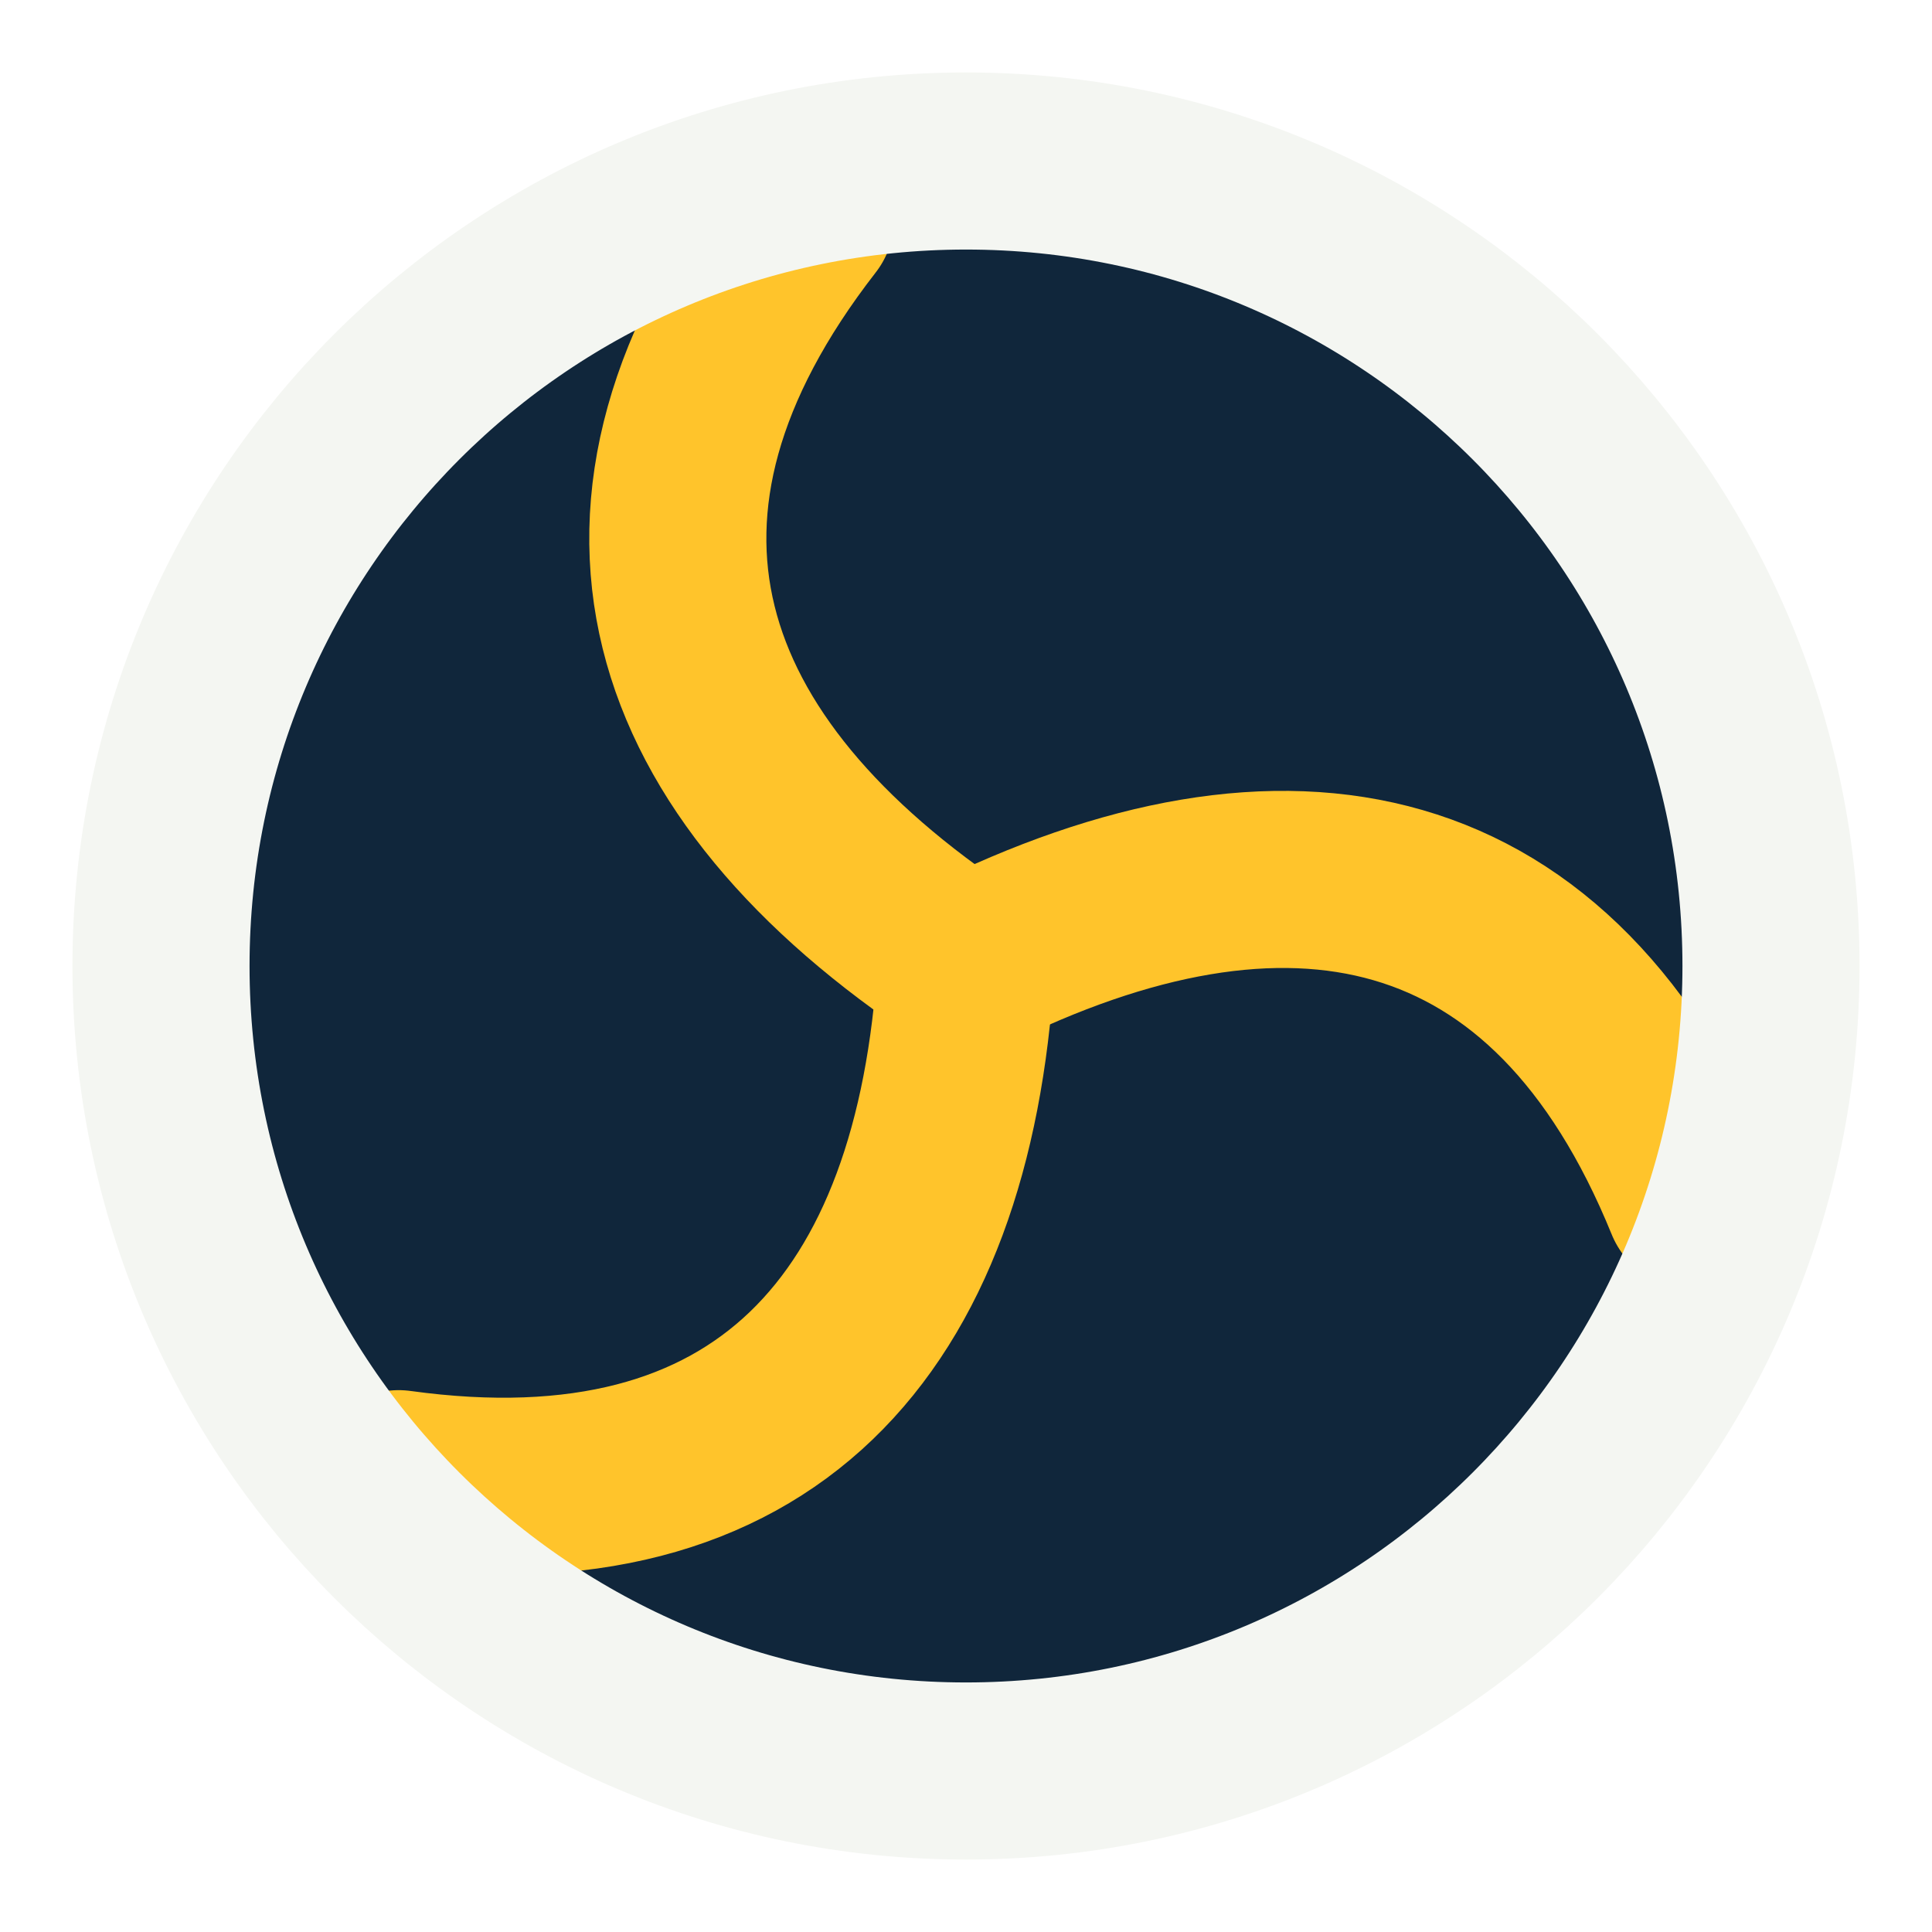
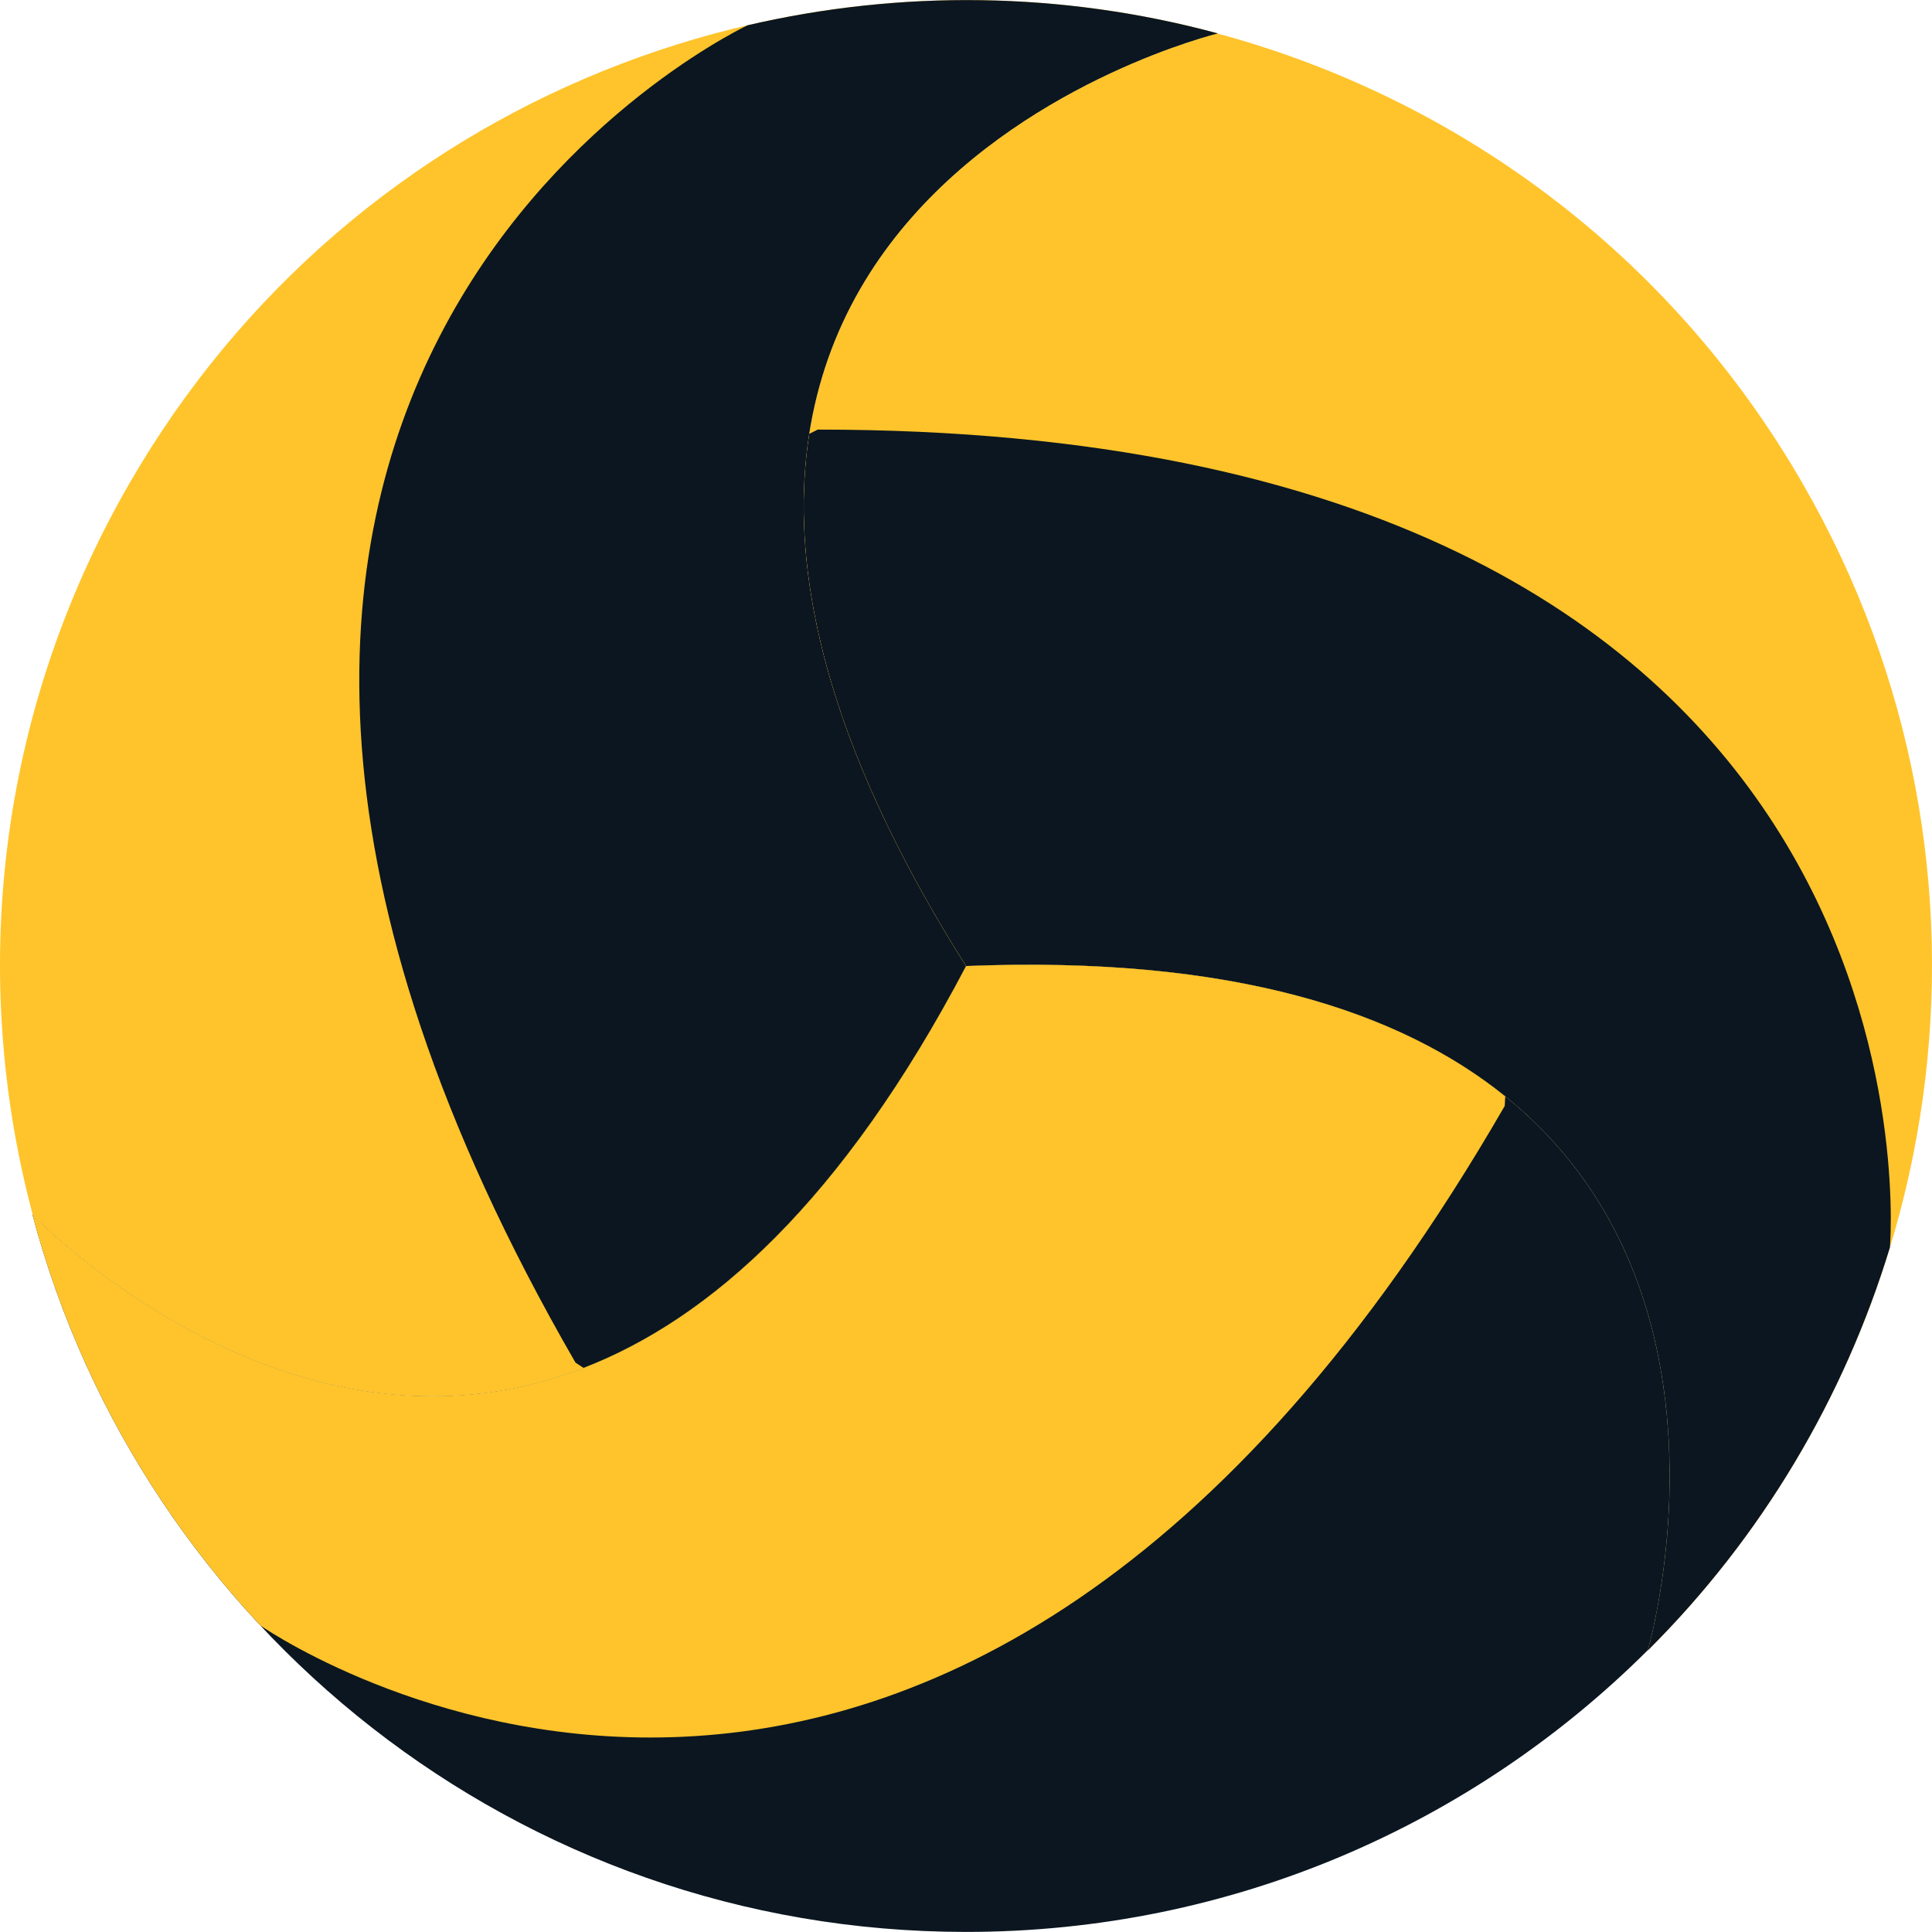
- <svg xmlns="http://www.w3.org/2000/svg" viewBox="0 0 24 24">
-   <circle cx="12" cy="12" r="10" fill="#10263B" />
-   <g stroke="#FFC42B" stroke-width="2.2" stroke-linecap="round" fill="none">
-     <path d="M12,12 C15.99,10.01 19.31,10.67 21.04,14.92" transform="rotate(0 12 12)" />
-     <path d="M12,12 C15.99,10.01 19.31,10.67 21.04,14.92" transform="rotate(120 12 12)" />
-     <path d="M12,12 C15.99,10.01 19.31,10.67 21.04,14.92" transform="rotate(240 12 12)" />
-   </g>
-   <circle cx="12" cy="12" r="10" fill="none" stroke="#F4F6F2" stroke-width="2.2" />
+ <svg xmlns="http://www.w3.org/2000/svg" viewBox="0 0 511.979 511.979">
+   <path fill="#FFC42B" d="M436.652,437.385c80.309-79.887,100.308-206.63,40.982-309.359C442.386,66.943,385.75,25.906,322.627,8.884c-5.562,1.398-191.412,49.794-66.637,247.12C492.322,246.48,436.871,436.635,436.652,437.385z" />
+   <path fill="#0B1620" d="M216.711,113.839l-2.266,1.133c-5.515,35.256,3.789,81.324,41.544,141.032c236.333-9.523,180.881,180.631,180.663,181.381c30.358-30.201,52.092-67.105,64.185-106.854C501.524,321.047,513.258,113.839,216.711,113.839z" />
+   <path fill="#0B1620" d="M8.573,321.765c29.03,109.479,128.79,190.194,247.416,190.194c70.528,0,134.4-28.529,180.694-74.684c1.562-5.531,52.576-190.67-180.694-181.271C146.066,465.429,9.112,322.328,8.573,321.765z" />
+   <path fill="#FFC42B" d="M398.748,293.08l0.141-2.531c-27.764-22.421-72.324-37.389-142.899-34.545C146.066,465.429,9.112,322.328,8.573,321.765c10.976,41.389,32.061,78.652,60.45,109.01C76.882,436.119,250.467,549.879,398.748,293.08z" />
+   <path fill="#FFC42B" d="M322.752,8.86C213.406-20.756,93.647,25.304,34.337,128.026C-0.934,189.108-8.16,258.683,8.659,321.859c3.992,4.109,138.829,140.852,247.331-65.855C129.574,56.092,321.986,9.04,322.752,8.86z" />
+   <path fill="#0B1620" d="M152.503,361.092l2.117,1.391c33.303-12.858,68.536-43.936,101.37-106.479C129.574,56.092,321.986,9.04,322.752,8.86C281.427-2.335,238.592-2.71,198.11,6.696C189.556,10.837,4.238,104.277,152.503,361.092z" />
</svg>
